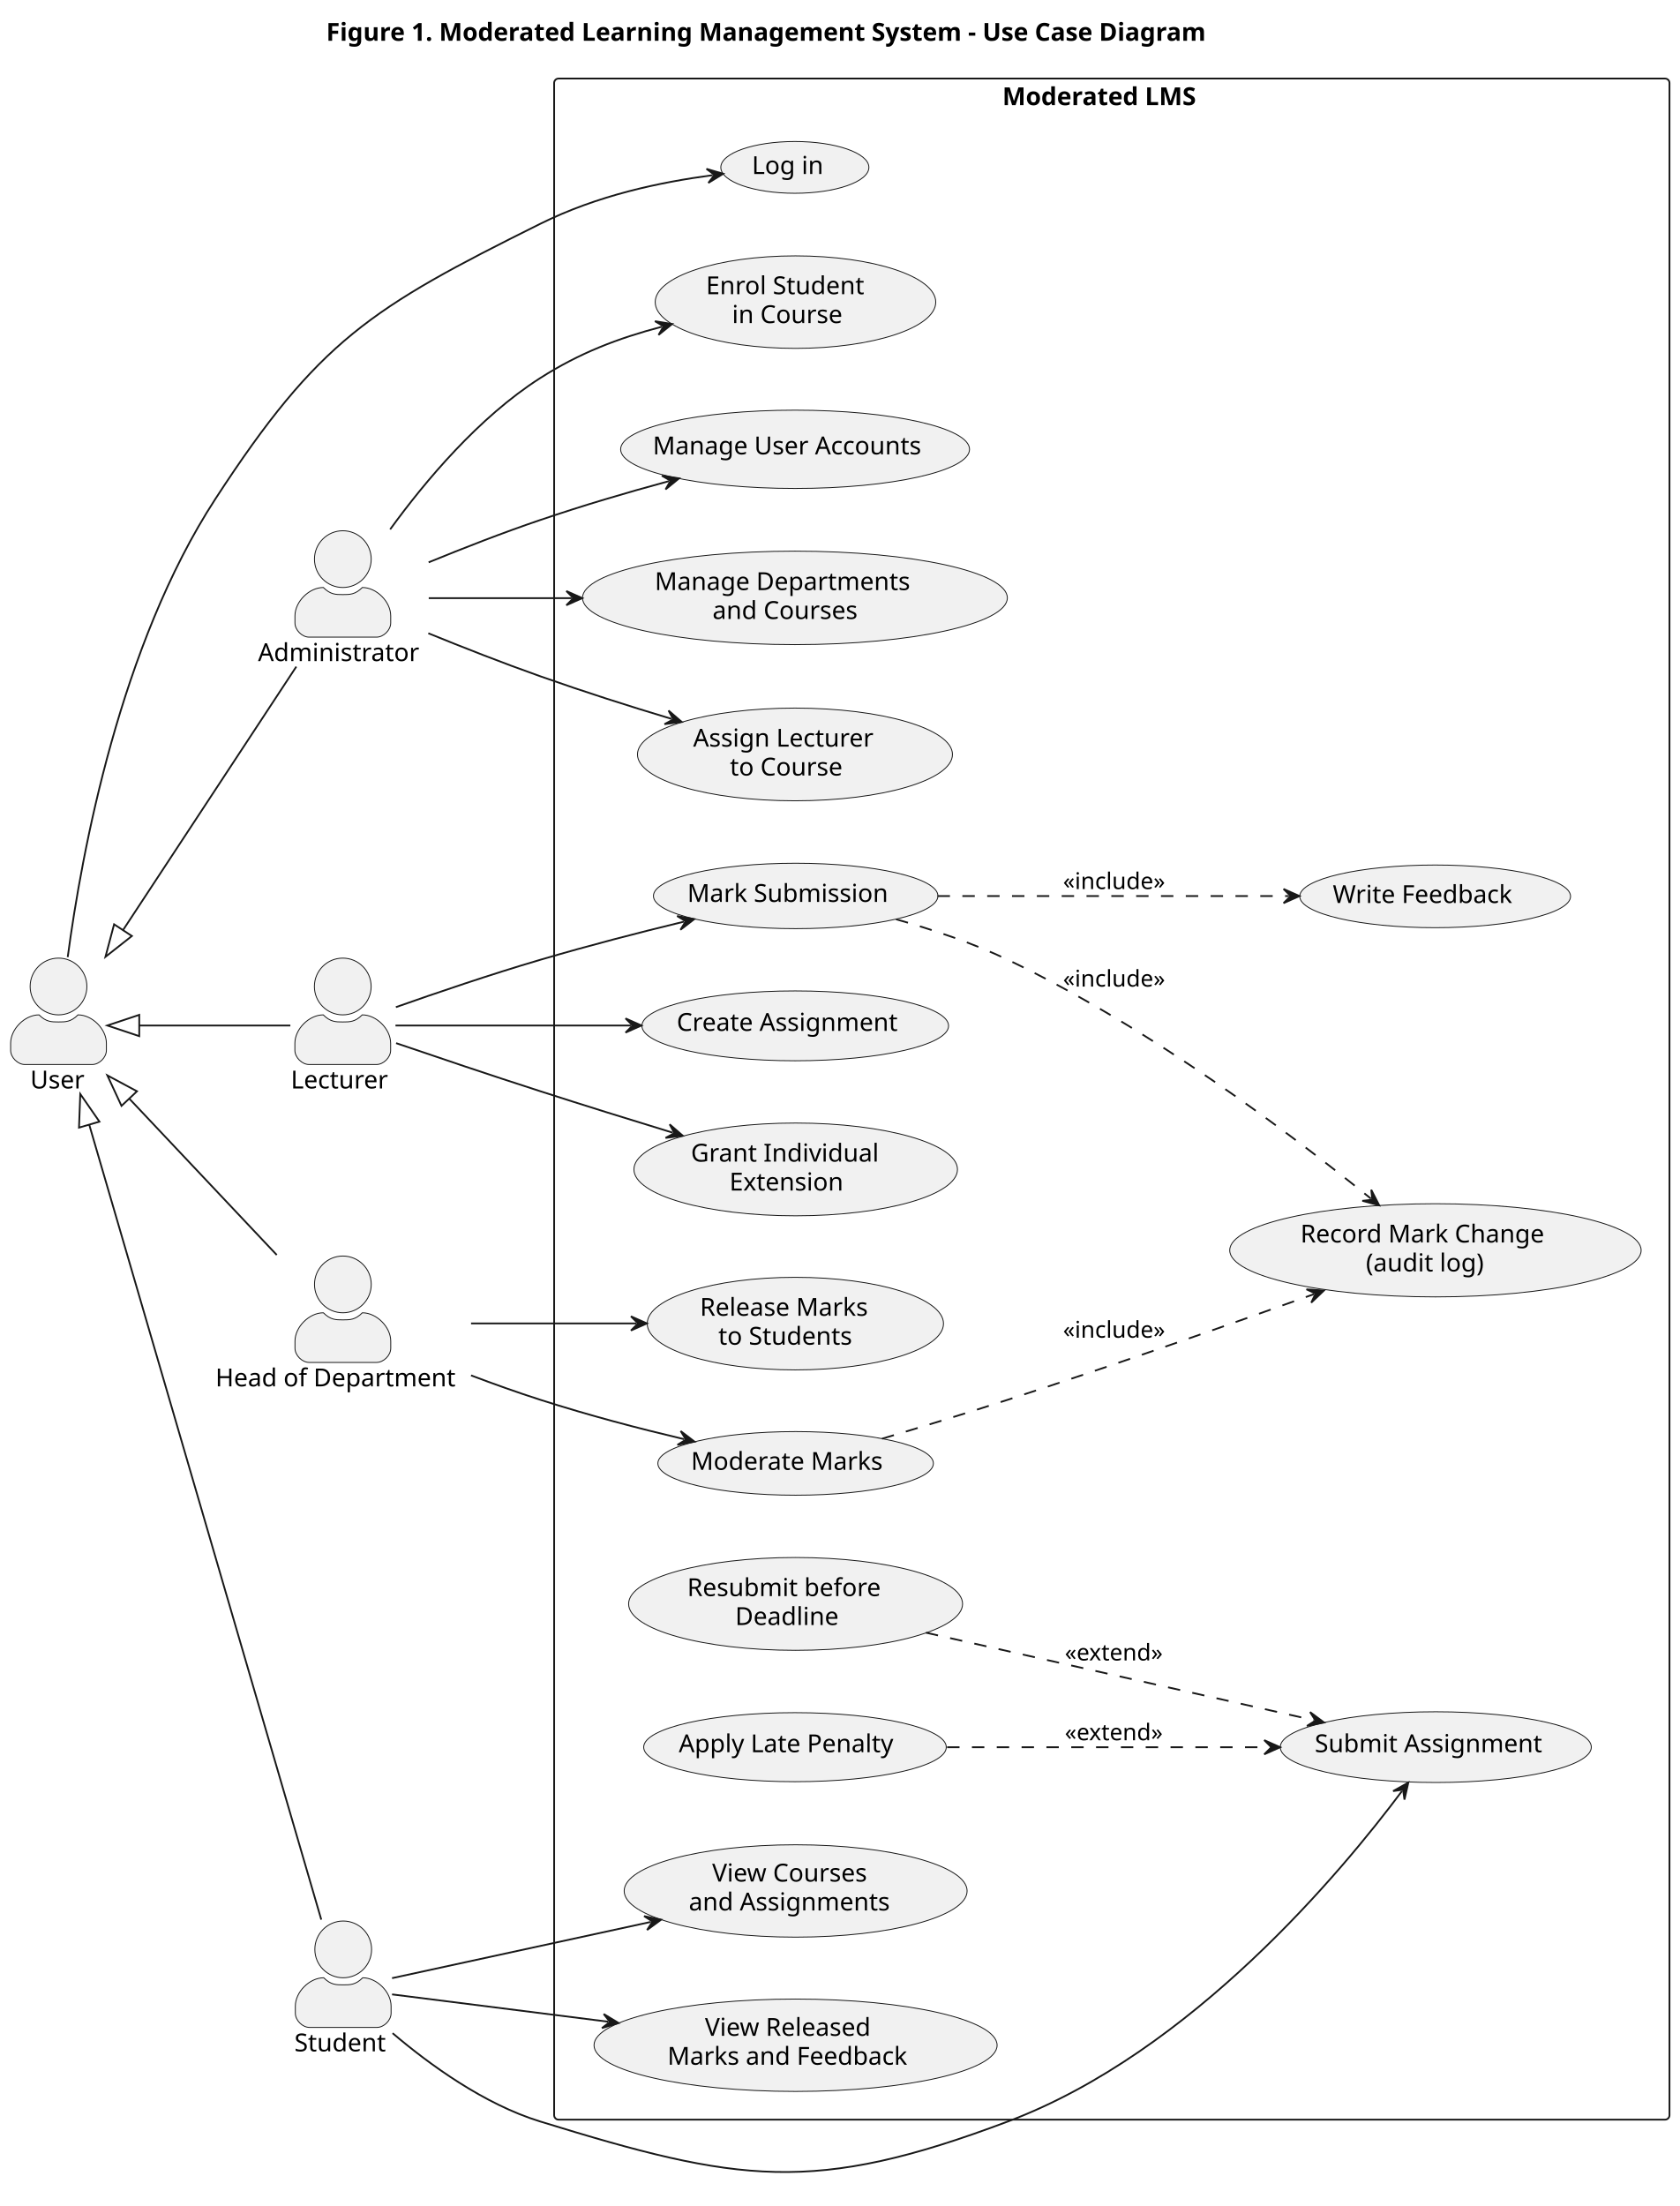
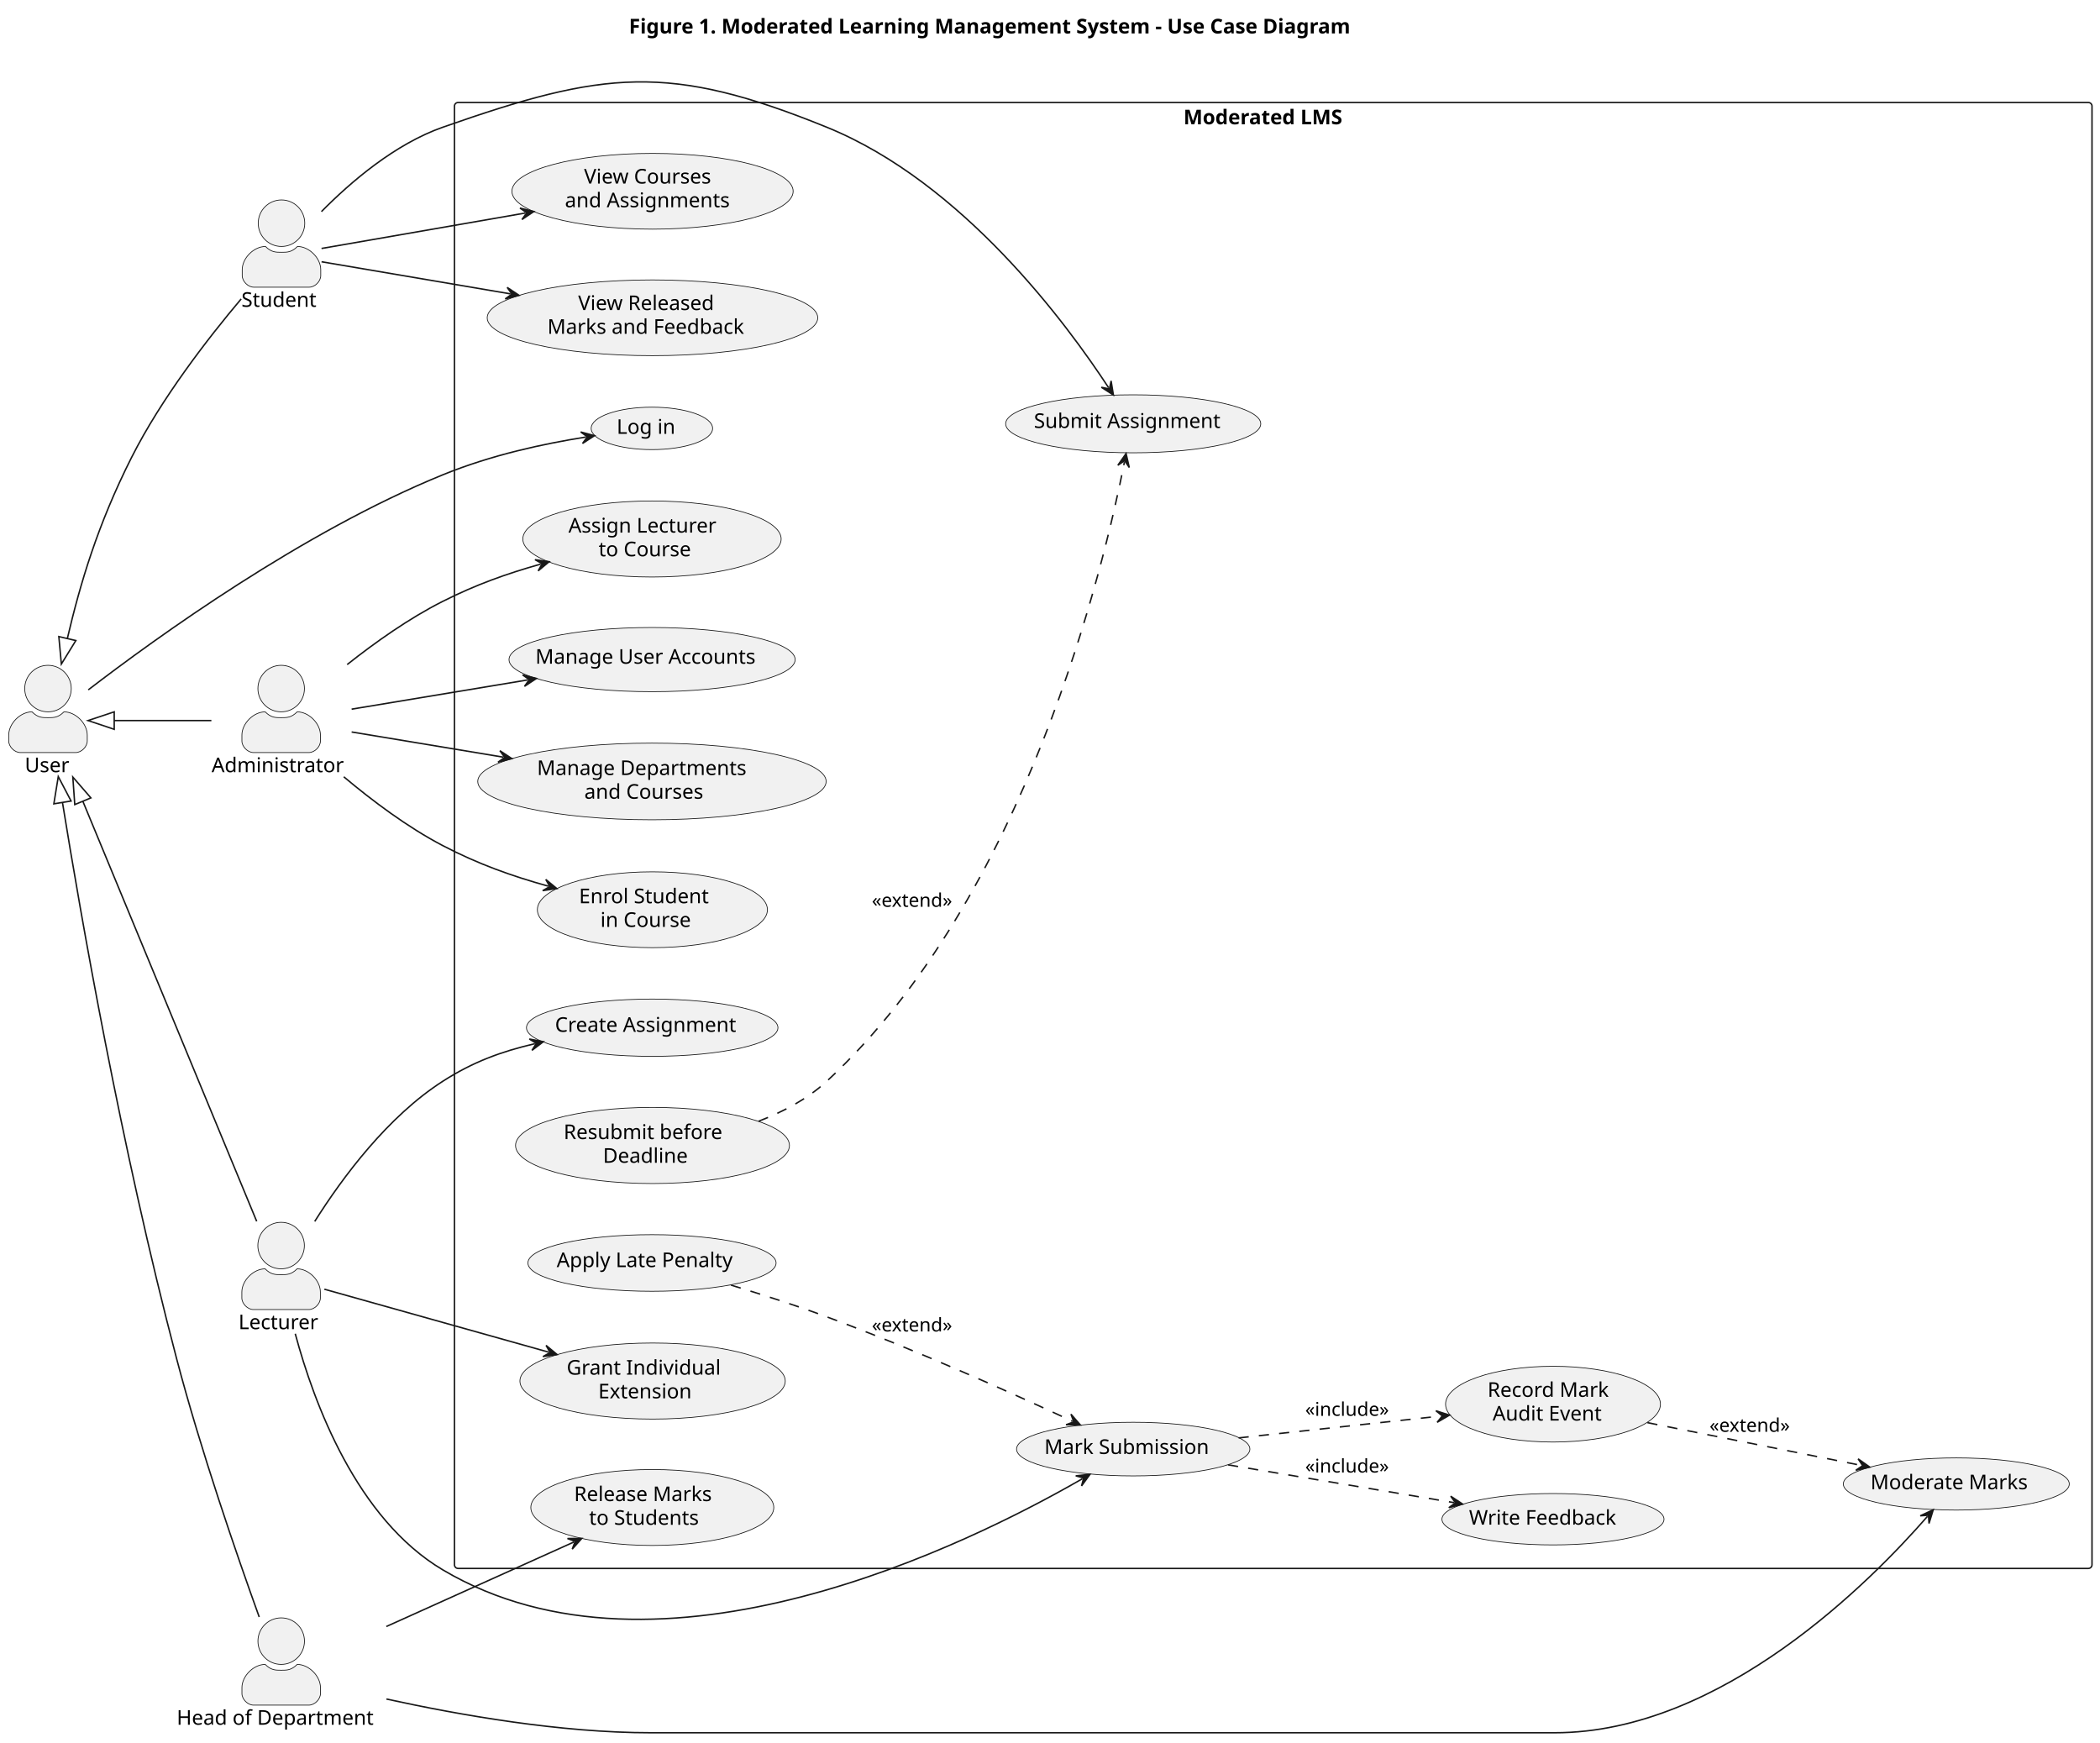
- <svg xmlns="http://www.w3.org/2000/svg" contentStyleType="text/css" height="1244px" preserveAspectRatio="none" style="width:947px;height:1244px;background:#FFFFFF;" version="1.1" viewBox="0 0 947 1244" width="947px" zoomAndPan="magnify">
+ <svg xmlns="http://www.w3.org/2000/svg" contentStyleType="text/css" height="1198px" preserveAspectRatio="none" style="width:1444px;height:1198px;background:#FFFFFF;" version="1.1" viewBox="0 0 1444 1198" width="1444px" zoomAndPan="magnify">
  <defs />
  <g>
-     <text fill="#000000" font-family="sans-serif" font-size="14" font-weight="bold" lengthAdjust="spacing" textLength="565.578" x="183.961" y="22.995">Figure 1. Moderated Learning Management System - Use Case Diagram</text>
+     <text fill="#000000" font-family="sans-serif" font-size="14" font-weight="bold" lengthAdjust="spacing" textLength="565.578" x="432.461" y="22.995">Figure 1. Moderated Learning Management System - Use Case Diagram</text>
    <g id="cluster_Moderated LMS">
-       <rect fill="none" height="1151" rx="2.5" ry="2.5" style="stroke:#181818;stroke-width:1;" width="629" x="312.5" y="44.297" />
-       <text fill="#000000" font-family="sans-serif" font-size="14" font-weight="bold" lengthAdjust="spacing" textLength="123.436" x="565.282" y="59.292">Moderated LMS</text>
+       <rect fill="none" height="1008" rx="2.5" ry="2.5" style="stroke:#181818;stroke-width:1;" width="1126" x="312.5" y="70.477" />
+       <text fill="#000000" font-family="sans-serif" font-size="14" font-weight="bold" lengthAdjust="spacing" textLength="123.436" x="813.782" y="85.472">Moderated LMS</text>
    </g>
    <g id="elem_LOGIN">
-       <ellipse cx="448.254" cy="94.393" fill="#F1F1F1" rx="41.754" ry="14.596" style="stroke:#181818;stroke-width:0.5;" />
-       <text fill="#000000" font-family="sans-serif" font-size="14" lengthAdjust="spacing" textLength="42.465" x="424.021" y="98.14">Log in</text>
+       <ellipse cx="448.254" cy="294.573" fill="#F1F1F1" rx="41.754" ry="14.596" style="stroke:#181818;stroke-width:0.5;" />
+       <text fill="#000000" font-family="sans-serif" font-size="14" lengthAdjust="spacing" textLength="42.465" x="424.021" y="298.32">Log in</text>
    </g>
    <g id="elem_USERS">
-       <ellipse cx="448.383" cy="253.374" fill="#F1F1F1" rx="98.383" ry="22.077" style="stroke:#181818;stroke-width:0.5;" />
-       <text fill="#000000" font-family="sans-serif" font-size="14" lengthAdjust="spacing" textLength="160.487" x="368.139" y="256.22">Manage User Accounts</text>
+       <ellipse cx="448.383" cy="453.553" fill="#F1F1F1" rx="98.383" ry="22.077" style="stroke:#181818;stroke-width:0.5;" />
+       <text fill="#000000" font-family="sans-serif" font-size="14" lengthAdjust="spacing" textLength="160.487" x="368.139" y="456.4">Manage User Accounts</text>
    </g>
    <g id="elem_COURSES">
-       <ellipse cx="448.294" cy="337.156" fill="#F1F1F1" rx="119.794" ry="26.359" style="stroke:#181818;stroke-width:0.5;" />
-       <text fill="#000000" font-family="sans-serif" font-size="14" lengthAdjust="spacing" textLength="152.072" x="369.258" y="332.755">Manage Departments</text>
-       <text fill="#000000" font-family="sans-serif" font-size="14" lengthAdjust="spacing" textLength="86.96" x="401.814" y="349.052">and Courses</text>
+       <ellipse cx="448.294" cy="537.336" fill="#F1F1F1" rx="119.794" ry="26.359" style="stroke:#181818;stroke-width:0.5;" />
+       <text fill="#000000" font-family="sans-serif" font-size="14" lengthAdjust="spacing" textLength="152.072" x="369.258" y="532.935">Manage Departments</text>
+       <text fill="#000000" font-family="sans-serif" font-size="14" lengthAdjust="spacing" textLength="86.96" x="401.814" y="549.232">and Courses</text>
    </g>
    <g id="elem_ASSIGN">
-       <ellipse cx="448.321" cy="425.441" fill="#F1F1F1" rx="88.821" ry="26.144" style="stroke:#181818;stroke-width:0.5;" />
-       <text fill="#000000" font-family="sans-serif" font-size="14" lengthAdjust="spacing" textLength="108.862" x="390.889" y="421.04">Assign Lecturer</text>
-       <text fill="#000000" font-family="sans-serif" font-size="14" lengthAdjust="spacing" textLength="67.382" x="411.63" y="437.337">to Course</text>
+       <ellipse cx="448.321" cy="370.621" fill="#F1F1F1" rx="88.821" ry="26.144" style="stroke:#181818;stroke-width:0.5;" />
+       <text fill="#000000" font-family="sans-serif" font-size="14" lengthAdjust="spacing" textLength="108.862" x="390.889" y="366.22">Assign Lecturer</text>
+       <text fill="#000000" font-family="sans-serif" font-size="14" lengthAdjust="spacing" textLength="67.382" x="411.63" y="382.517">to Course</text>
    </g>
    <g id="elem_ENROL">
-       <ellipse cx="448.605" cy="170.374" fill="#F1F1F1" rx="79.105" ry="26.077" style="stroke:#181818;stroke-width:0.5;" />
-       <text fill="#000000" font-family="sans-serif" font-size="14" lengthAdjust="spacing" textLength="95.491" x="398.135" y="165.898">Enrol Student</text>
-       <text fill="#000000" font-family="sans-serif" font-size="14" lengthAdjust="spacing" textLength="66.09" x="412.836" y="182.195">in Course</text>
+       <ellipse cx="448.605" cy="625.554" fill="#F1F1F1" rx="79.105" ry="26.077" style="stroke:#181818;stroke-width:0.5;" />
+       <text fill="#000000" font-family="sans-serif" font-size="14" lengthAdjust="spacing" textLength="95.491" x="398.135" y="621.078">Enrol Student</text>
+       <text fill="#000000" font-family="sans-serif" font-size="14" lengthAdjust="spacing" textLength="66.09" x="412.836" y="637.375">in Course</text>
    </g>
    <g id="elem_CREATE">
-       <ellipse cx="448.471" cy="578.491" fill="#F1F1F1" rx="86.471" ry="19.694" style="stroke:#181818;stroke-width:0.5;" />
-       <text fill="#000000" font-family="sans-serif" font-size="14" lengthAdjust="spacing" textLength="133.704" x="381.619" y="581.338">Create Assignment</text>
+       <ellipse cx="448.471" cy="706.671" fill="#F1F1F1" rx="86.471" ry="19.694" style="stroke:#181818;stroke-width:0.5;" />
+       <text fill="#000000" font-family="sans-serif" font-size="14" lengthAdjust="spacing" textLength="133.704" x="381.619" y="709.518">Create Assignment</text>
    </g>
    <g id="elem_EXT">
-       <ellipse cx="448.73" cy="659.455" fill="#F1F1F1" rx="91.23" ry="26.158" style="stroke:#181818;stroke-width:0.5;" />
-       <text fill="#000000" font-family="sans-serif" font-size="14" lengthAdjust="spacing" textLength="112.178" x="389.641" y="655.054">Grant Individual</text>
-       <text fill="#000000" font-family="sans-serif" font-size="14" lengthAdjust="spacing" textLength="68.728" x="411.366" y="671.351">Extension</text>
+       <ellipse cx="448.73" cy="949.635" fill="#F1F1F1" rx="91.23" ry="26.158" style="stroke:#181818;stroke-width:0.5;" />
+       <text fill="#000000" font-family="sans-serif" font-size="14" lengthAdjust="spacing" textLength="112.178" x="389.641" y="945.234">Grant Individual</text>
+       <text fill="#000000" font-family="sans-serif" font-size="14" lengthAdjust="spacing" textLength="68.728" x="411.366" y="961.531">Extension</text>
    </g>
    <g id="elem_MARK">
-       <ellipse cx="448.722" cy="505.241" fill="#F1F1F1" rx="80.222" ry="18.444" style="stroke:#181818;stroke-width:0.5;" />
-       <text fill="#000000" font-family="sans-serif" font-size="14" lengthAdjust="spacing" textLength="119.061" x="387.608" y="508.597">Mark Submission</text>
+       <ellipse cx="779.222" cy="996.421" fill="#F1F1F1" rx="80.222" ry="18.444" style="stroke:#181818;stroke-width:0.5;" />
+       <text fill="#000000" font-family="sans-serif" font-size="14" lengthAdjust="spacing" textLength="119.061" x="718.108" y="999.777">Mark Submission</text>
    </g>
    <g id="elem_FEED">
-       <ellipse cx="809.355" cy="505.468" fill="#F1F1F1" rx="76.355" ry="17.671" style="stroke:#181818;stroke-width:0.5;" />
-       <text fill="#000000" font-family="sans-serif" font-size="14" lengthAdjust="spacing" textLength="109.478" x="751.617" y="509.216">Write Feedback</text>
+       <ellipse cx="1067.855" cy="1044.648" fill="#F1F1F1" rx="76.355" ry="17.671" style="stroke:#181818;stroke-width:0.5;" />
+       <text fill="#000000" font-family="sans-serif" font-size="14" lengthAdjust="spacing" textLength="109.478" x="1010.117" y="1048.396">Write Feedback</text>
    </g>
    <g id="elem_VIEW">
-       <ellipse cx="448.699" cy="1066.344" fill="#F1F1F1" rx="96.699" ry="26.047" style="stroke:#181818;stroke-width:0.5;" />
-       <text fill="#000000" font-family="sans-serif" font-size="14" lengthAdjust="spacing" textLength="94.151" x="401.624" y="1061.042">View Courses</text>
-       <text fill="#000000" font-family="sans-serif" font-size="14" lengthAdjust="spacing" textLength="120.511" x="388.444" y="1077.339">and Assignments</text>
+       <ellipse cx="448.699" cy="131.524" fill="#F1F1F1" rx="96.699" ry="26.047" style="stroke:#181818;stroke-width:0.5;" />
+       <text fill="#000000" font-family="sans-serif" font-size="14" lengthAdjust="spacing" textLength="94.151" x="401.624" y="126.222">View Courses</text>
+       <text fill="#000000" font-family="sans-serif" font-size="14" lengthAdjust="spacing" textLength="120.511" x="388.444" y="142.519">and Assignments</text>
    </g>
    <g id="elem_SUBMIT">
-       <ellipse cx="809.712" cy="985.239" fill="#F1F1F1" rx="87.712" ry="19.942" style="stroke:#181818;stroke-width:0.5;" />
-       <text fill="#000000" font-family="sans-serif" font-size="14" lengthAdjust="spacing" textLength="136.541" x="741.441" y="988.086">Submit Assignment</text>
+       <ellipse cx="779.212" cy="291.419" fill="#F1F1F1" rx="87.712" ry="19.942" style="stroke:#181818;stroke-width:0.5;" />
+       <text fill="#000000" font-family="sans-serif" font-size="14" lengthAdjust="spacing" textLength="136.541" x="710.941" y="294.266">Submit Assignment</text>
    </g>
    <g id="elem_RESUB">
-       <ellipse cx="448.671" cy="904.472" fill="#F1F1F1" rx="94.171" ry="26.175" style="stroke:#181818;stroke-width:0.5;" />
-       <text fill="#000000" font-family="sans-serif" font-size="14" lengthAdjust="spacing" textLength="116.225" x="387.558" y="900.071">Resubmit before</text>
-       <text fill="#000000" font-family="sans-serif" font-size="14" lengthAdjust="spacing" textLength="62.125" x="414.608" y="916.368">Deadline</text>
+       <ellipse cx="448.671" cy="787.652" fill="#F1F1F1" rx="94.171" ry="26.175" style="stroke:#181818;stroke-width:0.5;" />
+       <text fill="#000000" font-family="sans-serif" font-size="14" lengthAdjust="spacing" textLength="116.225" x="387.558" y="783.251">Resubmit before</text>
+       <text fill="#000000" font-family="sans-serif" font-size="14" lengthAdjust="spacing" textLength="62.125" x="414.608" y="799.548">Deadline</text>
    </g>
    <g id="elem_LATE">
-       <ellipse cx="448.328" cy="985.262" fill="#F1F1F1" rx="85.328" ry="19.465" style="stroke:#181818;stroke-width:0.5;" />
-       <text fill="#000000" font-family="sans-serif" font-size="14" lengthAdjust="spacing" textLength="131.079" x="382.788" y="988.109">Apply Late Penalty</text>
+       <ellipse cx="448.328" cy="868.442" fill="#F1F1F1" rx="85.328" ry="19.465" style="stroke:#181818;stroke-width:0.5;" />
+       <text fill="#000000" font-family="sans-serif" font-size="14" lengthAdjust="spacing" textLength="131.079" x="382.788" y="871.289">Apply Late Penalty</text>
    </g>
    <g id="elem_MOD">
-       <ellipse cx="448.692" cy="825.235" fill="#F1F1F1" rx="77.692" ry="17.938" style="stroke:#181818;stroke-width:0.5;" />
-       <text fill="#000000" font-family="sans-serif" font-size="14" lengthAdjust="spacing" textLength="112.848" x="389.689" y="828.872">Moderate Marks</text>
+       <ellipse cx="1345.192" cy="1020.415" fill="#F1F1F1" rx="77.692" ry="17.938" style="stroke:#181818;stroke-width:0.5;" />
+       <text fill="#000000" font-family="sans-serif" font-size="14" lengthAdjust="spacing" textLength="112.848" x="1286.189" y="1024.052">Moderate Marks</text>
    </g>
    <g id="elem_REL">
-       <ellipse cx="448.54" cy="746.406" fill="#F1F1F1" rx="83.54" ry="26.109" style="stroke:#181818;stroke-width:0.5;" />
-       <text fill="#000000" font-family="sans-serif" font-size="14" lengthAdjust="spacing" textLength="101.596" x="394.742" y="742.005">Release Marks</text>
-       <text fill="#000000" font-family="sans-serif" font-size="14" lengthAdjust="spacing" textLength="80.91" x="405.085" y="758.302">to Students</text>
+       <ellipse cx="448.54" cy="1036.586" fill="#F1F1F1" rx="83.54" ry="26.109" style="stroke:#181818;stroke-width:0.5;" />
+       <text fill="#000000" font-family="sans-serif" font-size="14" lengthAdjust="spacing" textLength="101.596" x="394.742" y="1032.185">Release Marks</text>
+       <text fill="#000000" font-family="sans-serif" font-size="14" lengthAdjust="spacing" textLength="80.91" x="405.085" y="1048.482">to Students</text>
    </g>
    <g id="elem_VIEWM">
-       <ellipse cx="448.656" cy="1153.344" fill="#F1F1F1" rx="113.656" ry="26.047" style="stroke:#181818;stroke-width:0.5;" />
-       <text fill="#000000" font-family="sans-serif" font-size="14" lengthAdjust="spacing" textLength="102.197" x="397.557" y="1148.042">View Released</text>
-       <text fill="#000000" font-family="sans-serif" font-size="14" lengthAdjust="spacing" textLength="144.491" x="376.41" y="1164.339">Marks and Feedback</text>
+       <ellipse cx="448.656" cy="218.524" fill="#F1F1F1" rx="113.656" ry="26.047" style="stroke:#181818;stroke-width:0.5;" />
+       <text fill="#000000" font-family="sans-serif" font-size="14" lengthAdjust="spacing" textLength="102.197" x="397.557" y="213.222">View Released</text>
+       <text fill="#000000" font-family="sans-serif" font-size="14" lengthAdjust="spacing" textLength="144.491" x="376.41" y="229.519">Marks and Feedback</text>
    </g>
    <g id="elem_AUDIT">
-       <ellipse cx="809.505" cy="705.069" fill="#F1F1F1" rx="116.005" ry="26.272" style="stroke:#181818;stroke-width:0.5;" />
-       <text fill="#000000" font-family="sans-serif" font-size="14" lengthAdjust="spacing" textLength="146.269" x="733.371" y="700.668">Record Mark Change</text>
-       <text fill="#000000" font-family="sans-serif" font-size="14" lengthAdjust="spacing" textLength="72.434" x="770.288" y="716.965">(audit log)</text>
+       <ellipse cx="1067.876" cy="965.528" fill="#F1F1F1" rx="73.876" ry="26.051" style="stroke:#181818;stroke-width:0.5;" />
+       <text fill="#000000" font-family="sans-serif" font-size="14" lengthAdjust="spacing" textLength="88.218" x="1022.875" y="960.516">Record Mark</text>
+       <text fill="#000000" font-family="sans-serif" font-size="14" lengthAdjust="spacing" textLength="81.272" x="1026.348" y="976.813">Audit Event</text>
    </g>
    <g id="elem_U">
-       <ellipse cx="33" cy="556.297" fill="#F1F1F1" rx="16" ry="16" style="stroke:#181818;stroke-width:0.5;" />
-       <path d="M33,576.297 C37,576.297 40,576.297 44,572.297 C52,572.297 60,580.297 60,588.297 L60,592.297 C60,596.297 56,600.297 52,600.297 L14,600.297 C10,600.297 6,596.297 6,592.297 L6,588.297 C6,580.297 14,572.297 22,572.297 C26,576.297 29,576.297 33,576.297 " fill="#F1F1F1" style="stroke:#181818;stroke-width:0.5;" />
-       <text fill="#000000" font-family="sans-serif" font-size="14" lengthAdjust="spacing" textLength="31.91" x="17.045" y="613.792">User</text>
+       <ellipse cx="33" cy="473.477" fill="#F1F1F1" rx="16" ry="16" style="stroke:#181818;stroke-width:0.5;" />
+       <path d="M33,493.477 C37,493.477 40,493.477 44,489.477 C52,489.477 60,497.477 60,505.477 L60,509.477 C60,513.477 56,517.477 52,517.477 L14,517.477 C10,517.477 6,513.477 6,509.477 L6,505.477 C6,497.477 14,489.477 22,489.477 C26,493.477 29,493.477 33,493.477 " fill="#F1F1F1" style="stroke:#181818;stroke-width:0.5;" />
+       <text fill="#000000" font-family="sans-serif" font-size="14" lengthAdjust="spacing" textLength="31.91" x="17.045" y="530.972">User</text>
    </g>
    <g id="elem_A">
-       <ellipse cx="193.341" cy="315.297" fill="#F1F1F1" rx="16" ry="16" style="stroke:#181818;stroke-width:0.5;" />
-       <path d="M193.341,335.297 C197.341,335.297 200.341,335.297 204.341,331.297 C212.341,331.297 220.341,339.297 220.341,347.297 L220.341,351.297 C220.341,355.297 216.341,359.297 212.341,359.297 L174.341,359.297 C170.341,359.297 166.341,355.297 166.341,351.297 L166.341,347.297 C166.341,339.297 174.341,331.297 182.341,331.297 C186.341,335.297 189.341,335.297 193.341,335.297 " fill="#F1F1F1" style="stroke:#181818;stroke-width:0.5;" />
-       <text fill="#000000" font-family="sans-serif" font-size="14" lengthAdjust="spacing" textLength="95.683" x="145.5" y="372.792">Administrator</text>
+       <ellipse cx="193.341" cy="473.477" fill="#F1F1F1" rx="16" ry="16" style="stroke:#181818;stroke-width:0.5;" />
+       <path d="M193.341,493.477 C197.341,493.477 200.341,493.477 204.341,489.477 C212.341,489.477 220.341,497.477 220.341,505.477 L220.341,509.477 C220.341,513.477 216.341,517.477 212.341,517.477 L174.341,517.477 C170.341,517.477 166.341,513.477 166.341,509.477 L166.341,505.477 C166.341,497.477 174.341,489.477 182.341,489.477 C186.341,493.477 189.341,493.477 193.341,493.477 " fill="#F1F1F1" style="stroke:#181818;stroke-width:0.5;" />
+       <text fill="#000000" font-family="sans-serif" font-size="14" lengthAdjust="spacing" textLength="95.683" x="145.5" y="530.972">Administrator</text>
    </g>
    <g id="elem_L">
-       <ellipse cx="193.299" cy="556.297" fill="#F1F1F1" rx="16" ry="16" style="stroke:#181818;stroke-width:0.5;" />
-       <path d="M193.299,576.297 C197.299,576.297 200.299,576.297 204.299,572.297 C212.299,572.297 220.299,580.297 220.299,588.297 L220.299,592.297 C220.299,596.297 216.299,600.297 212.299,600.297 L174.299,600.297 C170.299,600.297 166.299,596.297 166.299,592.297 L166.299,588.297 C166.299,580.297 174.299,572.297 182.299,572.297 C186.299,576.297 189.299,576.297 193.299,576.297 " fill="#F1F1F1" style="stroke:#181818;stroke-width:0.5;" />
-       <text fill="#000000" font-family="sans-serif" font-size="14" lengthAdjust="spacing" textLength="58.598" x="164" y="613.792">Lecturer</text>
+       <ellipse cx="193.299" cy="856.477" fill="#F1F1F1" rx="16" ry="16" style="stroke:#181818;stroke-width:0.5;" />
+       <path d="M193.299,876.477 C197.299,876.477 200.299,876.477 204.299,872.477 C212.299,872.477 220.299,880.477 220.299,888.477 L220.299,892.477 C220.299,896.477 216.299,900.477 212.299,900.477 L174.299,900.477 C170.299,900.477 166.299,896.477 166.299,892.477 L166.299,888.477 C166.299,880.477 174.299,872.477 182.299,872.477 C186.299,876.477 189.299,876.477 193.299,876.477 " fill="#F1F1F1" style="stroke:#181818;stroke-width:0.5;" />
+       <text fill="#000000" font-family="sans-serif" font-size="14" lengthAdjust="spacing" textLength="58.598" x="164" y="913.972">Lecturer</text>
    </g>
    <g id="elem_H">
-       <ellipse cx="193.359" cy="724.297" fill="#F1F1F1" rx="16" ry="16" style="stroke:#181818;stroke-width:0.5;" />
-       <path d="M193.359,744.297 C197.359,744.297 200.359,744.297 204.359,740.297 C212.359,740.297 220.359,748.297 220.359,756.297 L220.359,760.297 C220.359,764.297 216.359,768.297 212.359,768.297 L174.359,768.297 C170.359,768.297 166.359,764.297 166.359,760.297 L166.359,756.297 C166.359,748.297 174.359,740.297 182.359,740.297 C186.359,744.297 189.359,744.297 193.359,744.297 " fill="#F1F1F1" style="stroke:#181818;stroke-width:0.5;" />
-       <text fill="#000000" font-family="sans-serif" font-size="14" lengthAdjust="spacing" textLength="143.719" x="121.5" y="781.792">Head of Department</text>
+       <ellipse cx="193.359" cy="1128.477" fill="#F1F1F1" rx="16" ry="16" style="stroke:#181818;stroke-width:0.5;" />
+       <path d="M193.359,1148.477 C197.359,1148.477 200.359,1148.477 204.359,1144.477 C212.359,1144.477 220.359,1152.477 220.359,1160.477 L220.359,1164.477 C220.359,1168.477 216.359,1172.477 212.359,1172.477 L174.359,1172.477 C170.359,1172.477 166.359,1168.477 166.359,1164.477 L166.359,1160.477 C166.359,1152.477 174.359,1144.477 182.359,1144.477 C186.359,1148.477 189.359,1148.477 193.359,1148.477 " fill="#F1F1F1" style="stroke:#181818;stroke-width:0.5;" />
+       <text fill="#000000" font-family="sans-serif" font-size="14" lengthAdjust="spacing" textLength="143.719" x="121.5" y="1185.972">Head of Department</text>
    </g>
    <g id="elem_S">
-       <ellipse cx="193.556" cy="1099.297" fill="#F1F1F1" rx="16" ry="16" style="stroke:#181818;stroke-width:0.5;" />
-       <path d="M193.556,1119.297 C197.556,1119.297 200.556,1119.297 204.556,1115.297 C212.556,1115.297 220.556,1123.297 220.556,1131.297 L220.556,1135.297 C220.556,1139.297 216.556,1143.297 212.556,1143.297 L174.556,1143.297 C170.556,1143.297 166.556,1139.297 166.556,1135.297 L166.556,1131.297 C166.556,1123.297 174.556,1115.297 182.556,1115.297 C186.556,1119.297 189.556,1119.297 193.556,1119.297 " fill="#F1F1F1" style="stroke:#181818;stroke-width:0.5;" />
-       <text fill="#000000" font-family="sans-serif" font-size="14" lengthAdjust="spacing" textLength="55.111" x="166" y="1156.792">Student</text>
+       <ellipse cx="193.556" cy="153.477" fill="#F1F1F1" rx="16" ry="16" style="stroke:#181818;stroke-width:0.5;" />
+       <path d="M193.556,173.477 C197.556,173.477 200.556,173.477 204.556,169.477 C212.556,169.477 220.556,177.477 220.556,185.477 L220.556,189.477 C220.556,193.477 216.556,197.477 212.556,197.477 L174.556,197.477 C170.556,197.477 166.556,193.477 166.556,189.477 L166.556,185.477 C166.556,177.477 174.556,169.477 182.556,169.477 C186.556,173.477 189.556,173.477 193.556,173.477 " fill="#F1F1F1" style="stroke:#181818;stroke-width:0.5;" />
+       <text fill="#000000" font-family="sans-serif" font-size="14" lengthAdjust="spacing" textLength="55.111" x="166" y="210.972">Student</text>
    </g>
    <g id="link_U_A">
-       <path d="M69.359,524.537 C98.93,479.567 137.55,420.857 167.1,375.927 " fill="none" id="U-backto-A" style="stroke:#181818;stroke-width:1;" />
-       <polygon fill="none" points="59.47,539.577,74.373,527.833,64.346,521.24,59.47,539.577" style="stroke:#181818;stroke-width:1;" />
+       <path d="M78.53,495.477 C101.62,495.477 117.63,495.477 145.35,495.477 " fill="none" id="U-backto-A" style="stroke:#181818;stroke-width:1;" />
+       <polygon fill="none" points="60.53,495.477,78.53,501.477,78.53,489.477,60.53,495.477" style="stroke:#181818;stroke-width:1;" />
    </g>
    <g id="link_U_L">
-       <path d="M78.53,578.297 C107.08,578.297 134.35,578.297 163.74,578.297 " fill="none" id="U-backto-L" style="stroke:#181818;stroke-width:1;" />
-       <polygon fill="none" points="60.53,578.297,78.53,584.297,78.53,572.297,60.53,578.297" style="stroke:#181818;stroke-width:1;" />
+       <path d="M56.953,550.939 C87.374,624.439 146.15,766.467 176.51,839.827 " fill="none" id="U-backto-L" style="stroke:#181818;stroke-width:1;" />
+       <polygon fill="none" points="50.07,534.307,51.41,553.233,62.498,548.644,50.07,534.307" style="stroke:#181818;stroke-width:1;" />
    </g>
    <g id="link_U_H">
-       <path d="M72.882,619.51 C99.052,647.25 126.92,676.787 156.08,707.697 " fill="none" id="U-backto-H" style="stroke:#181818;stroke-width:1;" />
-       <polygon fill="none" points="60.53,606.417,68.518,623.627,77.246,615.393,60.53,606.417" style="stroke:#181818;stroke-width:1;" />
+       <path d="M42.949,551.765 C55.399,628.595 83.06,788.297 121.5,934.477 C138.07,997.467 162.77,1068.987 178.24,1111.877 " fill="none" id="U-backto-H" style="stroke:#181818;stroke-width:1;" />
+       <polygon fill="none" points="40.07,533.997,37.026,552.725,48.872,550.805,40.07,533.997" style="stroke:#181818;stroke-width:1;" />
    </g>
    <g id="link_U_S">
-       <path d="M50.314,634.196 C79.454,734.016 151.99,982.507 181.18,1082.517 " fill="none" id="U-backto-S" style="stroke:#181818;stroke-width:1;" />
-       <polygon fill="none" points="45.27,616.917,44.554,635.877,56.074,632.514,45.27,616.917" style="stroke:#181818;stroke-width:1;" />
+       <path d="M46.3,439.092 C55.13,401.442 67.05,360.897 90.5,314.477 C111.02,273.867 143.13,232.477 165.83,205.557 " fill="none" id="U-backto-S" style="stroke:#181818;stroke-width:1;" />
+       <polygon fill="none" points="42.19,456.617,52.142,440.462,40.459,437.722,42.19,456.617" style="stroke:#181818;stroke-width:1;" />
    </g>
    <g id="link_U_LOGIN">
-       <path d="M38.19,539.727 C46.17,480.077 67.82,363.727 121.5,281.297 C179.67,191.987 209.06,173.757 304.5,126.297 C337.19,110.047 372.213,102.752 401.913,98.782 " fill="none" id="U-to-LOGIN" style="stroke:#181818;stroke-width:1;" />
-       <polygon fill="#181818" points="407.86,97.987,398.409,95.215,402.904,98.649,399.469,103.144,407.86,97.987" style="stroke:#181818;stroke-width:1;" />
+       <path d="M60.71,474.347 C107.4,438.477 208.08,365.737 304.5,326.477 C338.43,312.667 373.506,305.216 402.896,300.506 " fill="none" id="U-to-LOGIN" style="stroke:#181818;stroke-width:1;" />
+       <polygon fill="#181818" points="408.82,299.557,399.3,297.031,403.883,300.348,400.566,304.931,408.82,299.557" style="stroke:#181818;stroke-width:1;" />
    </g>
    <g id="link_A_USERS">
-       <path d="M241.73,317.107 C261.02,309.207 283.66,300.357 304.5,293.297 C329.89,284.697 352.461,278.062 377.191,271.332 " fill="none" id="A-to-USERS" style="stroke:#181818;stroke-width:1;" />
-       <polygon fill="#181818" points="382.98,269.757,373.245,268.26,378.156,271.07,375.346,275.98,382.98,269.757" style="stroke:#181818;stroke-width:1;" />
+       <path d="M241.79,487.627 C277.47,481.707 321.311,474.43 362.951,467.51 " fill="none" id="A-to-USERS" style="stroke:#181818;stroke-width:1;" />
+       <polygon fill="#181818" points="368.87,466.527,359.336,464.056,363.938,467.347,360.647,471.948,368.87,466.527" style="stroke:#181818;stroke-width:1;" />
    </g>
    <g id="link_A_COURSES">
-       <path d="M241.79,337.297 C266.39,337.297 291.68,337.297 322.38,337.297 " fill="none" id="A-to-COURSES" style="stroke:#181818;stroke-width:1;" />
-       <polygon fill="#181818" points="328.38,337.297,319.38,333.297,323.38,337.297,319.38,341.297,328.38,337.297" style="stroke:#181818;stroke-width:1;" />
+       <path d="M241.79,503.327 C272.75,508.467 308.391,514.385 346.051,520.635 " fill="none" id="A-to-COURSES" style="stroke:#181818;stroke-width:1;" />
+       <polygon fill="#181818" points="351.97,521.617,343.746,516.197,347.038,520.798,342.437,524.089,351.97,521.617" style="stroke:#181818;stroke-width:1;" />
    </g>
    <g id="link_A_ASSIGN">
-       <path d="M241.55,357.107 C260.92,364.997 283.65,373.937 304.5,381.297 C330.46,390.467 353.695,397.858 378.745,405.397 " fill="none" id="A-to-ASSIGN" style="stroke:#181818;stroke-width:1;" />
-       <polygon fill="#181818" points="384.49,407.127,377.025,400.703,379.702,405.686,374.719,408.363,384.49,407.127" style="stroke:#181818;stroke-width:1;" />
+       <path d="M238.72,456.967 C257.92,441.747 281.31,425.147 304.5,413.477 C327.31,401.997 347.966,394.619 371.846,387.869 " fill="none" id="A-to-ASSIGN" style="stroke:#181818;stroke-width:1;" />
+       <polygon fill="#181818" points="377.62,386.237,367.871,384.836,372.808,387.597,370.047,392.534,377.62,386.237" style="stroke:#181818;stroke-width:1;" />
    </g>
    <g id="link_A_ENROL">
-       <path d="M220.03,298.517 C239.99,271.047 270.07,235.307 304.5,213.297 C326.89,198.987 348.478,190.777 373.269,184.237 " fill="none" id="A-to-ENROL" style="stroke:#181818;stroke-width:1;" />
-       <polygon fill="#181818" points="379.07,182.707,369.347,181.135,374.235,183.982,371.388,188.87,379.07,182.707" style="stroke:#181818;stroke-width:1;" />
+       <path d="M236.39,534.137 C255.94,550.557 280.22,568.807 304.5,581.477 C328.91,594.217 351.84,602.337 377.11,609.377 " fill="none" id="A-to-ENROL" style="stroke:#181818;stroke-width:1;" />
+       <polygon fill="#181818" points="382.89,610.987,375.294,604.718,378.073,609.645,373.147,612.425,382.89,610.987" style="stroke:#181818;stroke-width:1;" />
    </g>
    <g id="link_L_CREATE">
-       <path d="M223.03,578.297 C256.5,578.297 307.55,578.297 355.76,578.297 " fill="none" id="L-to-CREATE" style="stroke:#181818;stroke-width:1;" />
-       <polygon fill="#181818" points="361.76,578.297,352.76,574.297,356.76,578.297,352.76,582.297,361.76,578.297" style="stroke:#181818;stroke-width:1;" />
+       <path d="M216.41,839.877 C235.74,809.257 266.71,767.707 304.5,743.477 C325.12,730.257 344.407,723.122 367.817,717.652 " fill="none" id="L-to-CREATE" style="stroke:#181818;stroke-width:1;" />
+       <polygon fill="#181818" points="373.66,716.287,363.986,714.44,368.791,717.424,365.806,722.23,373.66,716.287" style="stroke:#181818;stroke-width:1;" />
    </g>
    <g id="link_L_EXT">
-       <path d="M223.38,588.247 C245.53,595.817 276.88,606.407 304.5,615.297 C330.83,623.777 354.262,631.063 379.362,638.733 " fill="none" id="L-to-EXT" style="stroke:#181818;stroke-width:1;" />
-       <polygon fill="#181818" points="385.1,640.487,377.662,634.031,380.318,639.026,375.324,641.682,385.1,640.487" style="stroke:#181818;stroke-width:1;" />
+       <path d="M223.03,886.487 C261.61,897.307 325.723,915.306 377.303,929.776 " fill="none" id="L-to-EXT" style="stroke:#181818;stroke-width:1;" />
+       <polygon fill="#181818" points="383.08,931.397,375.495,925.115,378.266,930.046,373.334,932.817,383.08,931.397" style="stroke:#181818;stroke-width:1;" />
    </g>
    <g id="link_L_MARK">
-       <path d="M223.26,567.947 C245.34,560.157 276.66,549.477 304.5,541.297 C332.99,532.937 359.2,526.173 385.71,519.733 " fill="none" id="L-to-MARK" style="stroke:#181818;stroke-width:1;" />
-       <polygon fill="#181818" points="391.54,518.317,381.85,516.554,386.681,519.497,383.739,524.328,391.54,518.317" style="stroke:#181818;stroke-width:1;" />
+       <path d="M203.02,917.097 C215.88,964.927 245.3,1044.387 304.5,1079.477 C453.48,1167.777 666.83,1061.401 744.3,1016.791 " fill="none" id="L-to-MARK" style="stroke:#181818;stroke-width:1;" />
+       <polygon fill="#181818" points="749.5,1013.797,739.705,1014.822,745.167,1016.292,743.697,1021.754,749.5,1013.797" style="stroke:#181818;stroke-width:1;" />
    </g>
    <g id="link_S_VIEW">
-       <path d="M221.1,1115.517 C256.81,1107.757 315.827,1094.921 367.007,1083.801 " fill="none" id="S-to-VIEW" style="stroke:#181818;stroke-width:1;" />
-       <polygon fill="#181818" points="372.87,1082.527,363.226,1080.529,367.984,1083.589,364.925,1088.347,372.87,1082.527" style="stroke:#181818;stroke-width:1;" />
+       <path d="M221.1,170.847 C255.48,164.877 310.979,155.215 361.179,146.485 " fill="none" id="S-to-VIEW" style="stroke:#181818;stroke-width:1;" />
+       <polygon fill="#181818" points="367.09,145.457,357.538,143.058,362.164,146.314,358.908,150.94,367.09,145.457" style="stroke:#181818;stroke-width:1;" />
    </g>
    <g id="link_S_SUBMIT">
-       <path d="M221.41,1146.547 C242.29,1164.297 272.92,1186.557 304.5,1196.297 C416.62,1230.887 458.71,1237.697 568.5,1196.297 C672.58,1157.057 757.257,1054.662 790.637,1010.022 " fill="none" id="S-to-SUBMIT" style="stroke:#181818;stroke-width:1;" />
-       <polygon fill="#181818" points="794.23,1005.217,785.637,1010.029,791.236,1009.221,792.044,1014.82,794.23,1005.217" style="stroke:#181818;stroke-width:1;" />
+       <path d="M221.02,145.507 C241.47,124.787 271.73,98.977 304.5,87.477 C415.22,48.637 459.8,43.297 568.5,87.477 C662.33,125.607 733.862,223.178 762.312,266.608 " fill="none" id="S-to-SUBMIT" style="stroke:#181818;stroke-width:1;" />
+       <polygon fill="#181818" points="765.6,271.627,764.014,261.906,762.86,267.444,757.322,266.29,765.6,271.627" style="stroke:#181818;stroke-width:1;" />
    </g>
    <g id="link_S_VIEWM">
-       <path d="M221.1,1124.667 C251.42,1128.497 296.817,1134.245 342.947,1140.075 " fill="none" id="S-to-VIEWM" style="stroke:#181818;stroke-width:1;" />
-       <polygon fill="#181818" points="348.9,1140.827,340.473,1135.73,343.94,1140.2,339.469,1143.667,348.9,1140.827" style="stroke:#181818;stroke-width:1;" />
+       <path d="M221.1,179.997 C253.2,185.457 302.935,193.912 351.035,202.082 " fill="none" id="S-to-VIEWM" style="stroke:#181818;stroke-width:1;" />
+       <polygon fill="#181818" points="356.95,203.087,348.747,197.636,352.021,202.25,347.407,205.523,356.95,203.087" style="stroke:#181818;stroke-width:1;" />
    </g>
    <g id="link_H_MOD">
-       <path d="M265.63,775.607 C278.47,780.467 291.81,785.237 304.5,789.297 C332.91,798.387 359.232,805.271 385.862,811.591 " fill="none" id="H-to-MOD" style="stroke:#181818;stroke-width:1;" />
-       <polygon fill="#181818" points="391.7,812.977,383.867,807.007,386.835,811.822,382.02,814.791,391.7,812.977" style="stroke:#181818;stroke-width:1;" />
+       <path d="M265.7,1168.277 C316.13,1179.347 385.54,1191.477 447.5,1191.477 C447.5,1191.477 447.5,1191.477 1069,1191.477 C1184.25,1191.477 1287.318,1086.351 1325.388,1042.66 " fill="none" id="H-to-MOD" style="stroke:#181818;stroke-width:1;" />
+       <polygon fill="#181818" points="1329.33,1038.137,1320.402,1042.294,1326.045,1041.907,1326.433,1047.55,1329.33,1038.137" style="stroke:#181818;stroke-width:1;" />
    </g>
    <g id="link_H_REL">
-       <path d="M265.65,746.297 C296.49,746.297 326.79,746.297 358.82,746.297 " fill="none" id="H-to-REL" style="stroke:#181818;stroke-width:1;" />
-       <polygon fill="#181818" points="364.82,746.297,355.82,742.297,359.82,746.297,355.82,750.297,364.82,746.297" style="stroke:#181818;stroke-width:1;" />
+       <path d="M265.65,1118.417 C308.62,1099.057 356.73,1077.382 394.57,1060.332 " fill="none" id="H-to-REL" style="stroke:#181818;stroke-width:1;" />
+       <polygon fill="#181818" points="400.04,1057.867,390.191,1057.917,395.481,1059.921,393.478,1065.211,400.04,1057.867" style="stroke:#181818;stroke-width:1;" />
    </g>
    <g id="link_MARK_FEED">
-       <path d="M528.73,505.297 C589.54,505.297 666.96,505.297 726.85,505.297 " fill="none" id="MARK-to-FEED" style="stroke:#181818;stroke-width:1;stroke-dasharray:7.0,7.0;" />
-       <polygon fill="#181818" points="732.85,505.297,723.85,501.297,727.85,505.297,723.85,509.297,732.85,505.297" style="stroke:#181818;stroke-width:1;" />
-       <text fill="#000000" font-family="sans-serif" font-size="13" lengthAdjust="spacing" textLength="63.007" x="599.5" y="501.364">«include»</text>
+       <path d="M844.41,1007.247 C892.67,1015.317 952.362,1025.307 999.842,1033.247 " fill="none" id="MARK-to-FEED" style="stroke:#181818;stroke-width:1;stroke-dasharray:7.0,7.0;" />
+       <polygon fill="#181818" points="1005.76,1034.237,997.543,1028.807,1000.828,1033.412,996.223,1036.698,1005.76,1034.237" style="stroke:#181818;stroke-width:1;" />
+       <text fill="#000000" font-family="sans-serif" font-size="13" lengthAdjust="spacing" textLength="63.007" x="897.5" y="1012.544">«include»</text>
    </g>
    <g id="link_MARK_AUDIT">
-       <path d="M505.32,518.387 C525.72,524.147 548.64,531.787 568.5,541.297 C649.52,580.097 729.234,640.455 773.134,675.935 " fill="none" id="MARK-to-AUDIT" style="stroke:#181818;stroke-width:1;stroke-dasharray:7.0,7.0;" />
-       <polygon fill="#181818" points="777.8,679.707,773.315,670.939,773.911,676.564,768.286,677.161,777.8,679.707" style="stroke:#181818;stroke-width:1;" />
-       <text fill="#000000" font-family="sans-serif" font-size="13" lengthAdjust="spacing" textLength="63.007" x="599.5" y="556.364">«include»</text>
-     </g>
-     <g id="link_MOD_AUDIT">
-       <path d="M497.42,811.317 C519.18,804.827 545.21,796.897 568.5,789.297 C629.36,769.457 692.623,747.176 740.943,729.816 " fill="none" id="MOD-to-AUDIT" style="stroke:#181818;stroke-width:1;stroke-dasharray:7.0,7.0;" />
-       <polygon fill="#181818" points="746.59,727.787,736.768,727.066,741.885,729.477,739.472,734.594,746.59,727.787" style="stroke:#181818;stroke-width:1;" />
-       <text fill="#000000" font-family="sans-serif" font-size="13" lengthAdjust="spacing" textLength="63.007" x="599.5" y="754.364">«include»</text>
+       <path d="M851.68,988.737 C896.01,983.947 946.695,978.471 990.765,973.711 " fill="none" id="MARK-to-AUDIT" style="stroke:#181818;stroke-width:1;stroke-dasharray:7.0,7.0;" />
+       <polygon fill="#181818" points="996.73,973.067,987.352,970.057,991.759,973.604,988.212,978.01,996.73,973.067" style="stroke:#181818;stroke-width:1;" />
+       <text fill="#000000" font-family="sans-serif" font-size="13" lengthAdjust="spacing" textLength="63.007" x="897.5" y="973.544">«include»</text>
+     </g>
+     <g id="link_AUDIT_MOD">
+       <path d="M1132.78,978.237 C1178.95,987.467 1234.986,998.67 1279.836,1007.64 " fill="none" id="AUDIT-to-MOD" style="stroke:#181818;stroke-width:1;stroke-dasharray:7.0,7.0;" />
+       <polygon fill="#181818" points="1285.72,1008.817,1277.679,1003.13,1280.817,1007.836,1276.11,1010.974,1285.72,1008.817" style="stroke:#181818;stroke-width:1;" />
+       <text fill="#000000" font-family="sans-serif" font-size="13" lengthAdjust="spacing" textLength="61.185" x="1175.5" y="984.544">«extend»</text>
    </g>
    <g id="link_RESUB_SUBMIT">
-       <path d="M522.15,920.687 C588.12,935.577 678.517,955.977 740.867,970.037 " fill="none" id="RESUB-to-SUBMIT" style="stroke:#181818;stroke-width:1;stroke-dasharray:7.0,7.0;" />
-       <polygon fill="#181818" points="746.72,971.357,738.82,965.475,741.842,970.257,737.061,973.279,746.72,971.357" style="stroke:#181818;stroke-width:1;" />
-       <text fill="#000000" font-family="sans-serif" font-size="13" lengthAdjust="spacing" textLength="61.185" x="600.5" y="936.364">«extend»</text>
-     </g>
-     <g id="link_LATE_SUBMIT">
-       <path d="M534.12,985.297 C590.72,985.297 658.96,985.297 715.95,985.297 " fill="none" id="LATE-to-SUBMIT" style="stroke:#181818;stroke-width:1;stroke-dasharray:7.0,7.0;" />
-       <polygon fill="#181818" points="721.95,985.297,712.95,981.297,716.95,985.297,712.95,989.297,721.95,985.297" style="stroke:#181818;stroke-width:1;" />
-       <text fill="#000000" font-family="sans-serif" font-size="13" lengthAdjust="spacing" textLength="61.185" x="600.5" y="981.364">«extend»</text>
+       <path d="M521.61,770.987 C538.46,764.537 555.31,755.657 568.5,743.477 C705.77,616.757 759.386,387.975 773.156,317.745 " fill="none" id="RESUB-to-SUBMIT" style="stroke:#181818;stroke-width:1;stroke-dasharray:7.0,7.0;" />
+       <polygon fill="#181818" points="774.31,311.857,768.653,319.919,773.348,316.764,776.504,321.458,774.31,311.857" style="stroke:#181818;stroke-width:1;" />
+       <text fill="#000000" font-family="sans-serif" font-size="13" lengthAdjust="spacing" textLength="61.185" x="599.5" y="623.544">«extend»</text>
+     </g>
+     <g id="link_LATE_MARK">
+       <path d="M502.64,883.657 C523.36,889.927 547.2,897.567 568.5,905.477 C630.95,928.667 696.222,958.082 737.452,977.302 " fill="none" id="LATE-to-MARK" style="stroke:#181818;stroke-width:1;stroke-dasharray:7.0,7.0;" />
+       <polygon fill="#181818" points="742.89,979.837,736.423,972.409,738.358,977.724,733.043,979.66,742.89,979.837" style="stroke:#181818;stroke-width:1;" />
+       <text fill="#000000" font-family="sans-serif" font-size="13" lengthAdjust="spacing" textLength="61.185" x="599.5" y="915.544">«extend»</text>
    </g>
  </g>
</svg>
